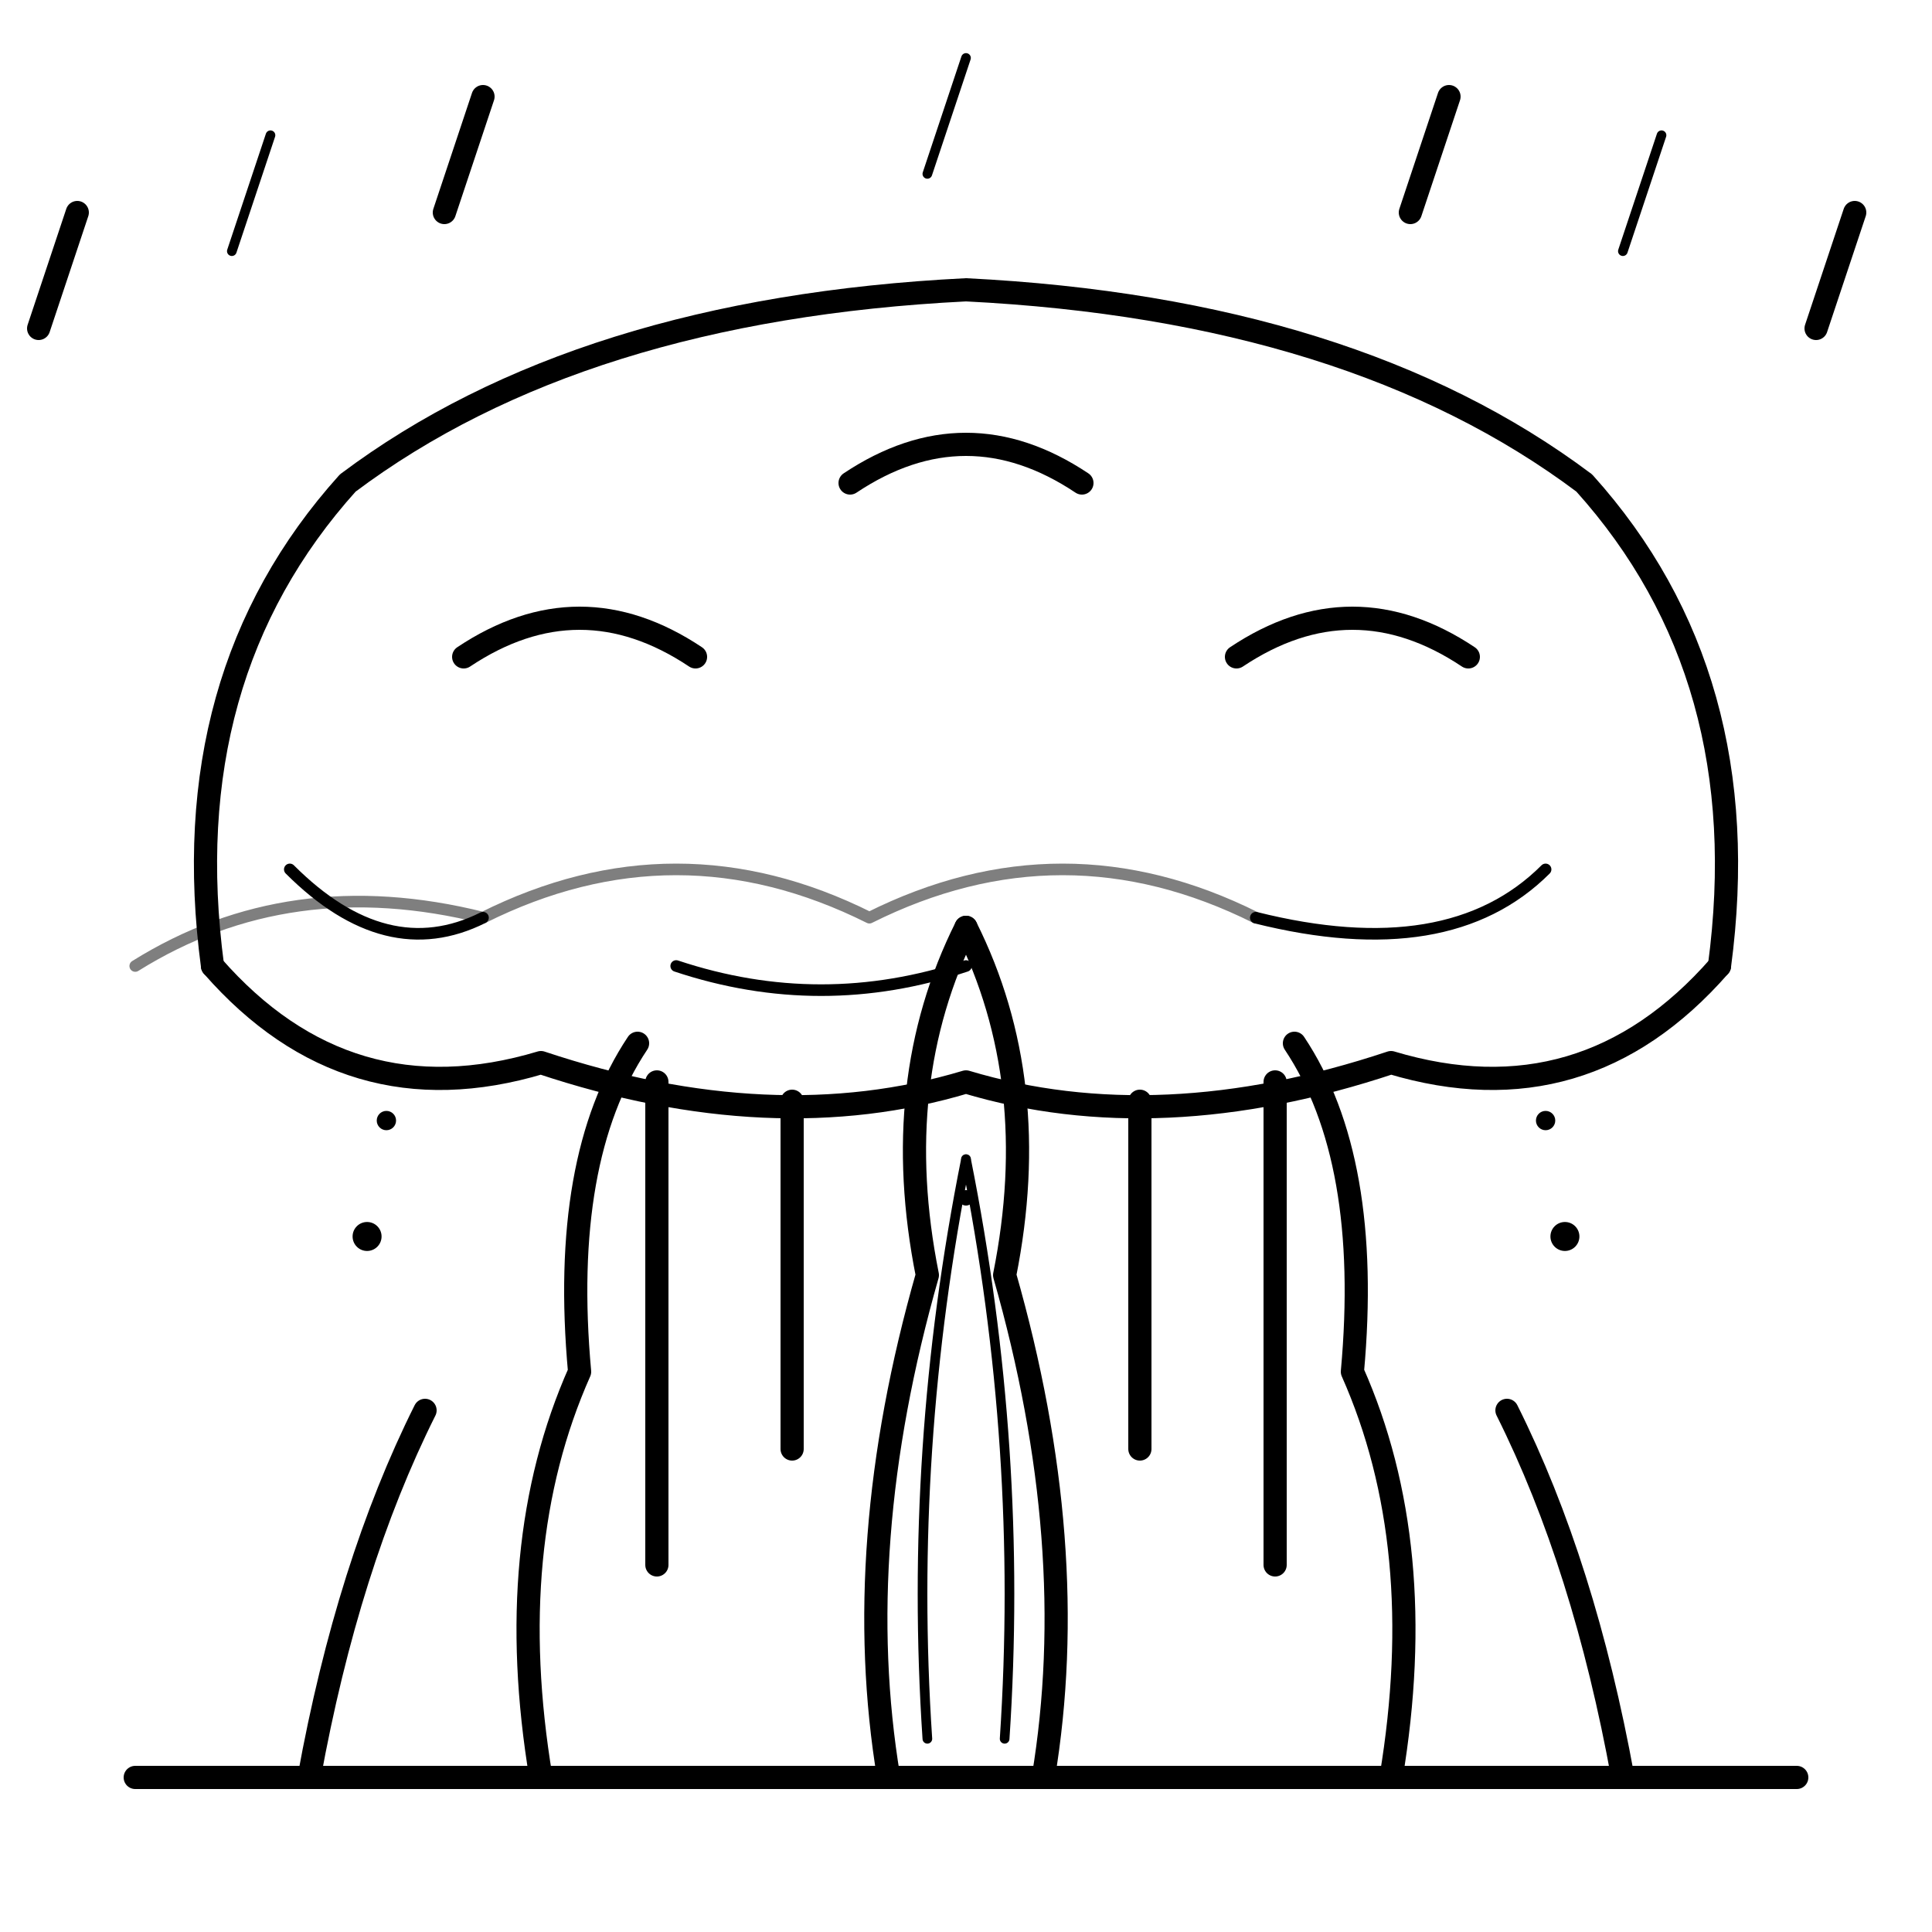
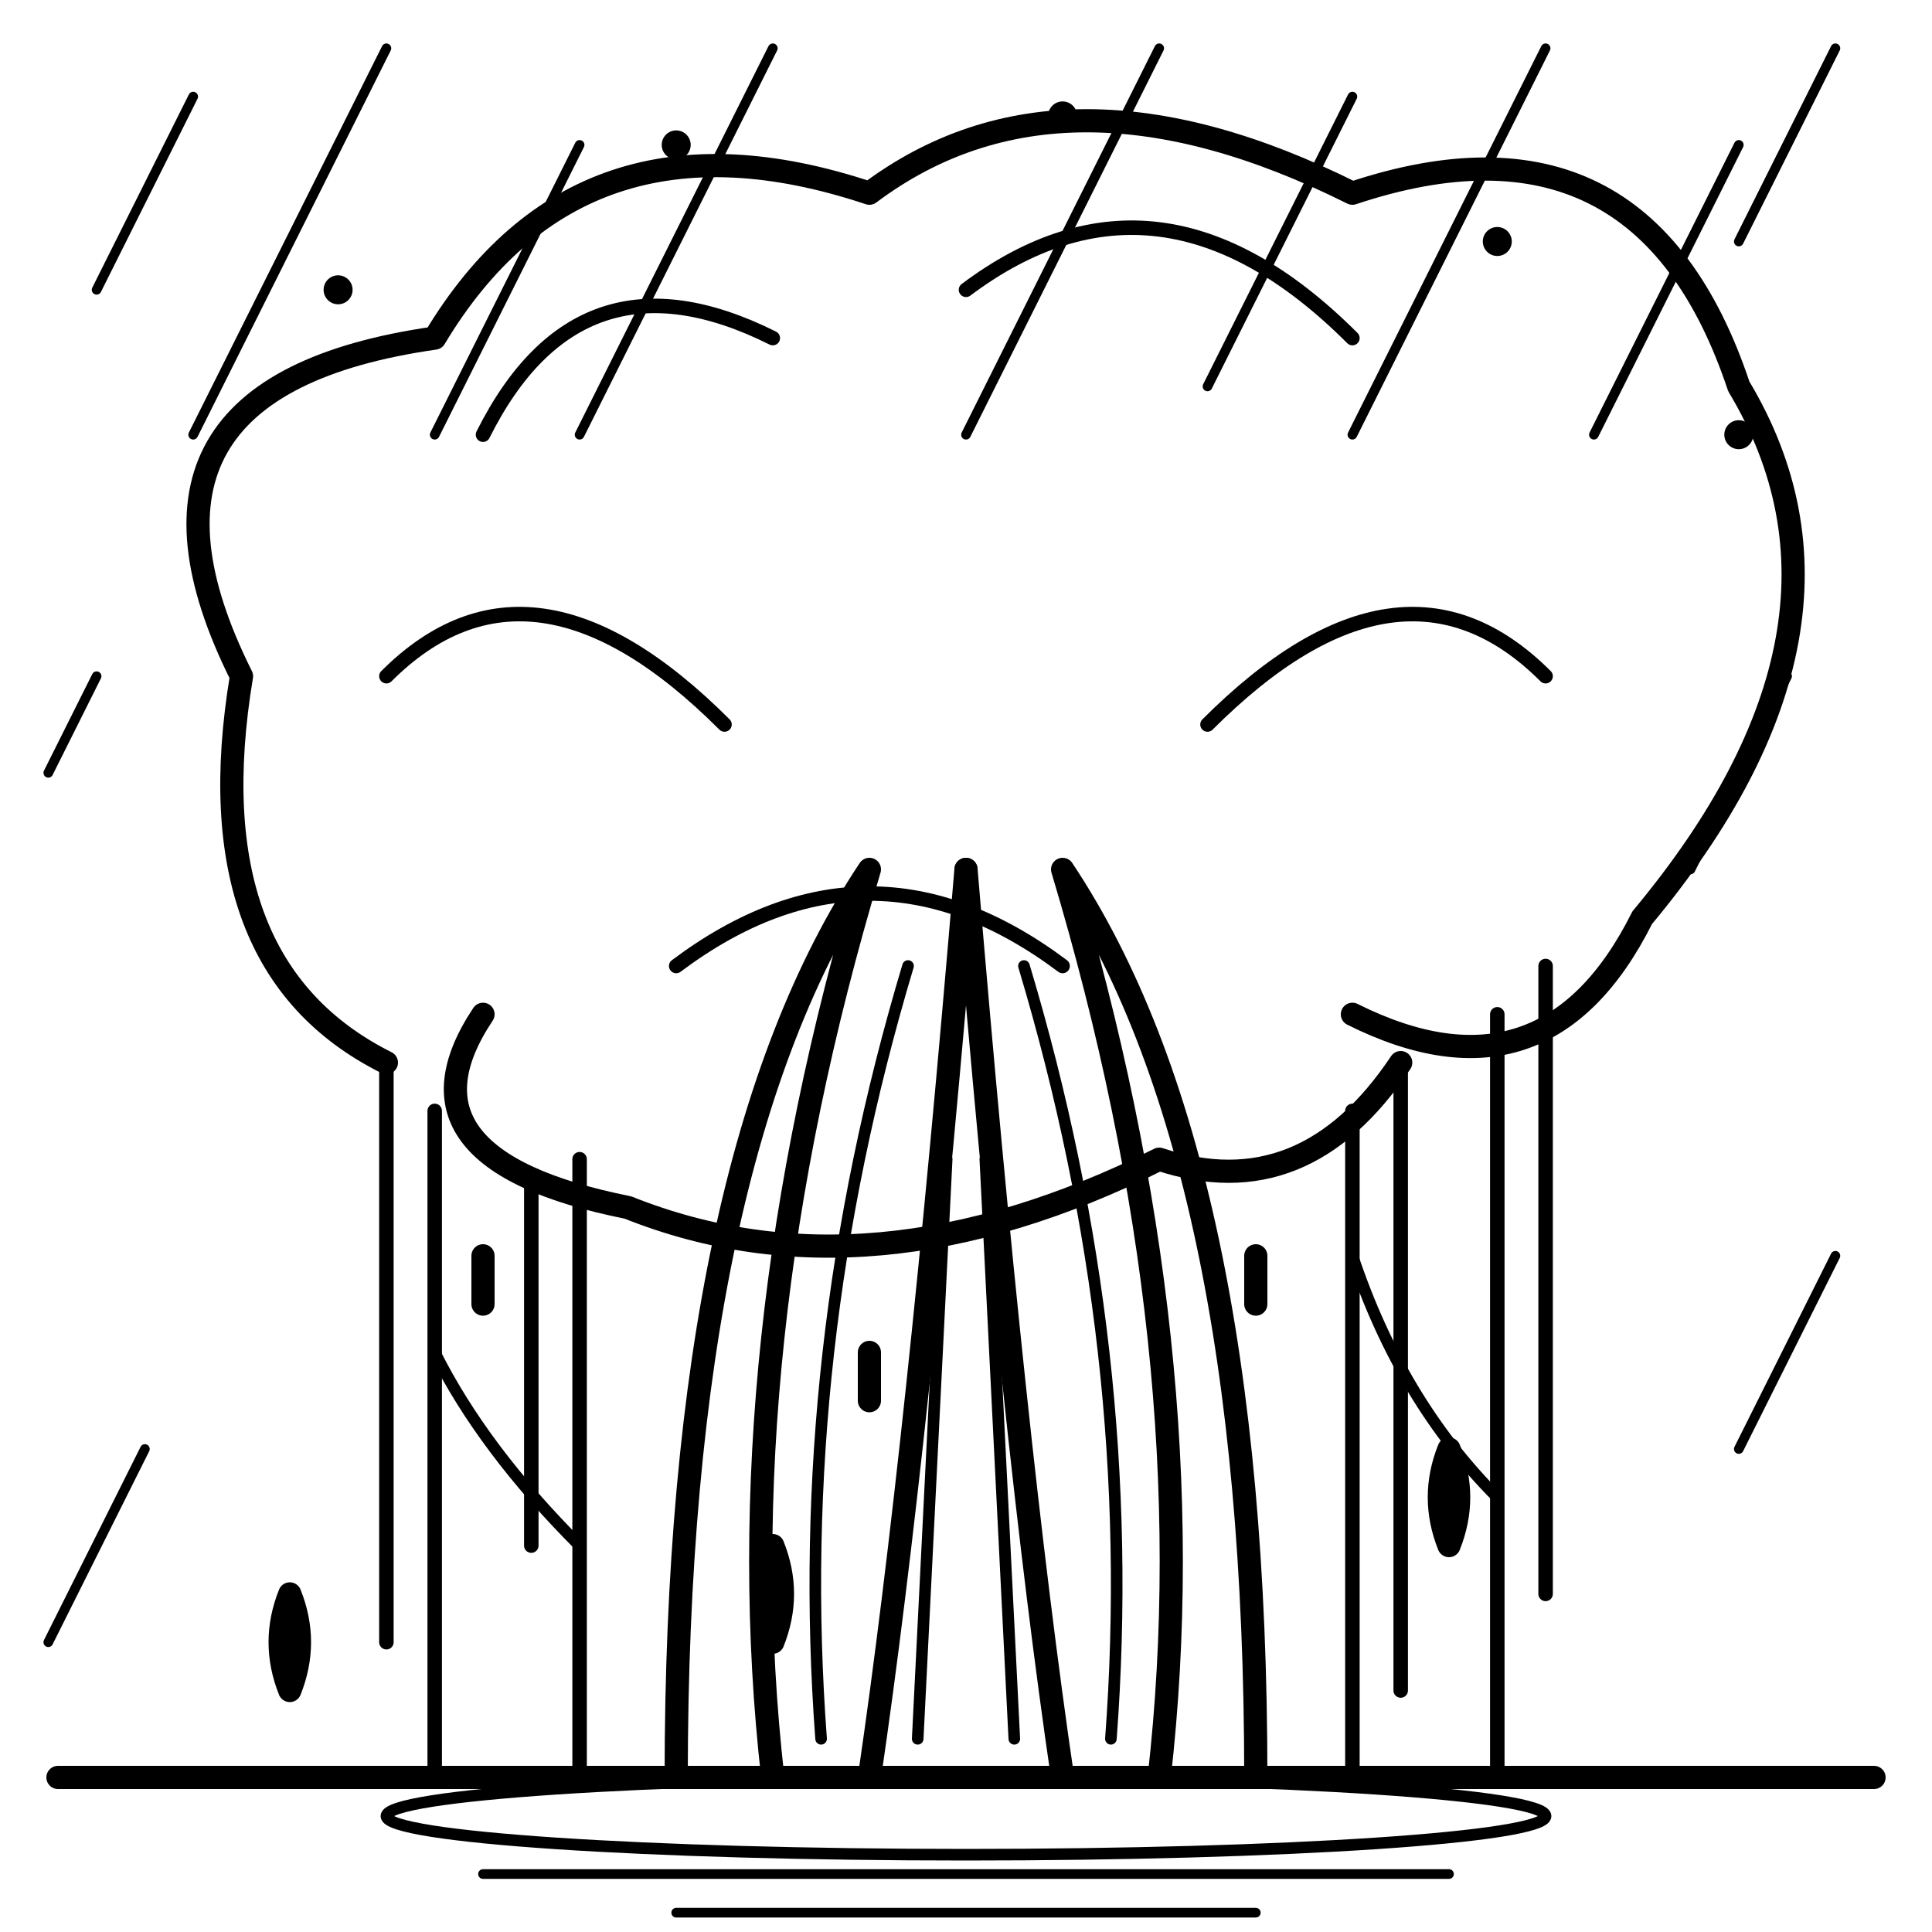
<svg xmlns="http://www.w3.org/2000/svg" viewBox="0 0 200 200">
  <g id="shadow" fill="none" stroke="currentColor" stroke-width="2.4" stroke-linecap="round" stroke-linejoin="round">
-     <path d="M 14 100 Q 30 90 50 95 Q 70 85 90 95 Q 110 85 130 95" stroke-width="1.2" opacity="0.5" />
-     <line x1="28" y1="14" x2="24" y2="26" stroke-width="1" />
-     <line x1="100" y1="6" x2="96" y2="18" stroke-width="1" />
-     <line x1="172" y1="14" x2="168" y2="26" stroke-width="1" />
+     <path d="M 20 10 L 10 30 M 40 5 L 20 45 M 60 15 L 45 45 M 80 5 L 60 45 M 120 5 L 100 45 M 140 10 L 125 40 M 160 5 L 140 45 M 180 15 L 165 45 M 190 5 L 180 25" stroke-width="1" />
+     <path d="M 10 70 L 5 80 M 185 70 L 175 90 M 15 150 L 5 170 M 190 130 L 180 150" stroke-width="1" />
+     <ellipse cx="100" cy="188" rx="60" ry="4" stroke-width="1.2" />
+     <path d="M 50 194 L 150 194 M 70 198 L 130 198" stroke-width="1" />
  </g>
  <g id="ink" fill="none" stroke="currentColor" stroke-width="2.4" stroke-linecap="round" stroke-linejoin="round">
-     <line x1="14" y1="184" x2="186" y2="184" />
-     <path d="M 92 184 Q 88 160 96 132 Q 92 112 100 96" />
-     <path d="M 108 184 Q 112 160 104 132 Q 108 112 100 96" />
-     <path d="M 96 180 Q 94 150 100 120" stroke-width="1" />
-     <path d="M 104 180 Q 106 150 100 120" stroke-width="1" />
-     <path d="M 56 184 Q 52 160 60 142 Q 58 120 66 108" />
-     <path d="M 144 184 Q 148 160 140 142 Q 142 120 134 108" />
-     <path d="M 32 184 Q 36 162 44 146" />
-     <path d="M 168 184 Q 164 162 156 146" />
-     <path d="M 22 100 Q 18 70 36 50 Q 60 32 100 30 Q 140 32 164 50 Q 182 70 178 100" />
-     <path d="M 22 100 Q 36 116 56 110 Q 80 118 100 112 Q 120 118 144 110 Q 164 116 178 100" />
-     <path d="M 30 90 Q 40 100 50 95" stroke-width="1.2" />
-     <path d="M 70 100 Q 85 105 100 100" stroke-width="1.2" />
-     <path d="M 130 95 Q 150 100 160 90" stroke-width="1.2" />
-     <line x1="68" y1="112" x2="68" y2="162" />
-     <line x1="82" y1="114" x2="82" y2="150" />
-     <line x1="118" y1="114" x2="118" y2="150" />
-     <line x1="132" y1="112" x2="132" y2="162" />
-     <path d="M 48 68 Q 60 60 72 68" />
-     <path d="M 88 50 Q 100 42 112 50" />
-     <path d="M 128 68 Q 140 60 152 68" />
+     <line x1="6" y1="184" x2="194" y2="184" />
+     <path d="M 80 184 Q 75 140 90 90 Q 70 120 70 184" />
+     <path d="M 120 184 Q 125 140 110 90 Q 130 120 130 184" />
+     <path d="M 90 184 Q 95 150 100 90" />
+     <path d="M 110 184 Q 105 150 100 90" />
+     <path d="M 85 180 Q 82 140 94 100 M 115 180 Q 118 140 106 100 M 95 180 L 98 120 M 105 180 L 102 120" stroke-width="1.2" />
+     <path d="M 40 110 Q 20 100 25 70 Q 10 40 45 35 Q 60 10 90 20 Q 110 5 140 20 Q 170 10 180 40 Q 195 65 170 95 Q 160 115 140 105" />
+     <path d="M 50 105 Q 40 120 65 125 Q 90 135 120 120 Q 135 125 145 110" />
+     <path d="M 50 45 Q 60 25 80 35 M 100 30 Q 120 15 140 35 M 40 70 Q 55 55 75 75 M 125 75 Q 145 55 160 70 M 70 100 Q 90 85 110 100" stroke-width="1.5" />
+     <path d="M 45 115 L 45 184 M 40 110 L 40 170" stroke-width="1.5" />
+     <path d="M 60 120 L 60 184 M 55 122 L 55 160" stroke-width="1.5" />
+     <path d="M 140 115 L 140 184 M 145 110 L 145 175" stroke-width="1.5" />
+     <path d="M 155 105 L 155 184 M 160 100 L 160 165" stroke-width="1.5" />
+     <path d="M 45 140 Q 50 150 60 160 M 140 130 Q 145 145 155 155" stroke-width="1.2" />
  </g>
  <g id="accent" fill="none" stroke="currentColor" stroke-width="2.4" stroke-linecap="round" stroke-linejoin="round">
-     <line x1="8" y1="22" x2="4" y2="34" />
-     <line x1="50" y1="10" x2="46" y2="22" />
-     <line x1="150" y1="10" x2="146" y2="22" />
-     <line x1="192" y1="22" x2="188" y2="34" />
-     <circle cx="40" cy="116" r="1" fill="currentColor" stroke="none" />
-     <circle cx="160" cy="116" r="1" fill="currentColor" stroke="none" />
-     <circle cx="100" cy="124" r="0.8" fill="currentColor" stroke="none" />
+     <circle cx="35" cy="30" r="1.5" fill="currentColor" stroke="none" />
+     <circle cx="70" cy="15" r="1.5" fill="currentColor" stroke="none" />
+     <circle cx="110" cy="12" r="1.5" fill="currentColor" stroke="none" />
+     <circle cx="155" cy="25" r="1.5" fill="currentColor" stroke="none" />
+     <circle cx="180" cy="45" r="1.5" fill="currentColor" stroke="none" />
+     <line x1="50" y1="130" x2="50" y2="135" />
+     <line x1="90" y1="140" x2="90" y2="145" />
+     <line x1="130" y1="130" x2="130" y2="135" />
  </g>
  <g id="foil" fill="none" stroke="currentColor" stroke-width="2.4" stroke-linecap="round" stroke-linejoin="round">
-     <circle cx="38" cy="128" r="1.5" fill="currentColor" stroke="none" />
-     <circle cx="162" cy="128" r="1.5" fill="currentColor" stroke="none" />
+     <path d="M 80 160 Q 82 165 80 170 Q 78 165 80 160" fill="currentColor" />
+     <path d="M 150 150 Q 152 155 150 160 Q 148 155 150 150" fill="currentColor" />
+     <path d="M 30 165 Q 32 170 30 175 Q 28 170 30 165" fill="currentColor" />
  </g>
</svg>
